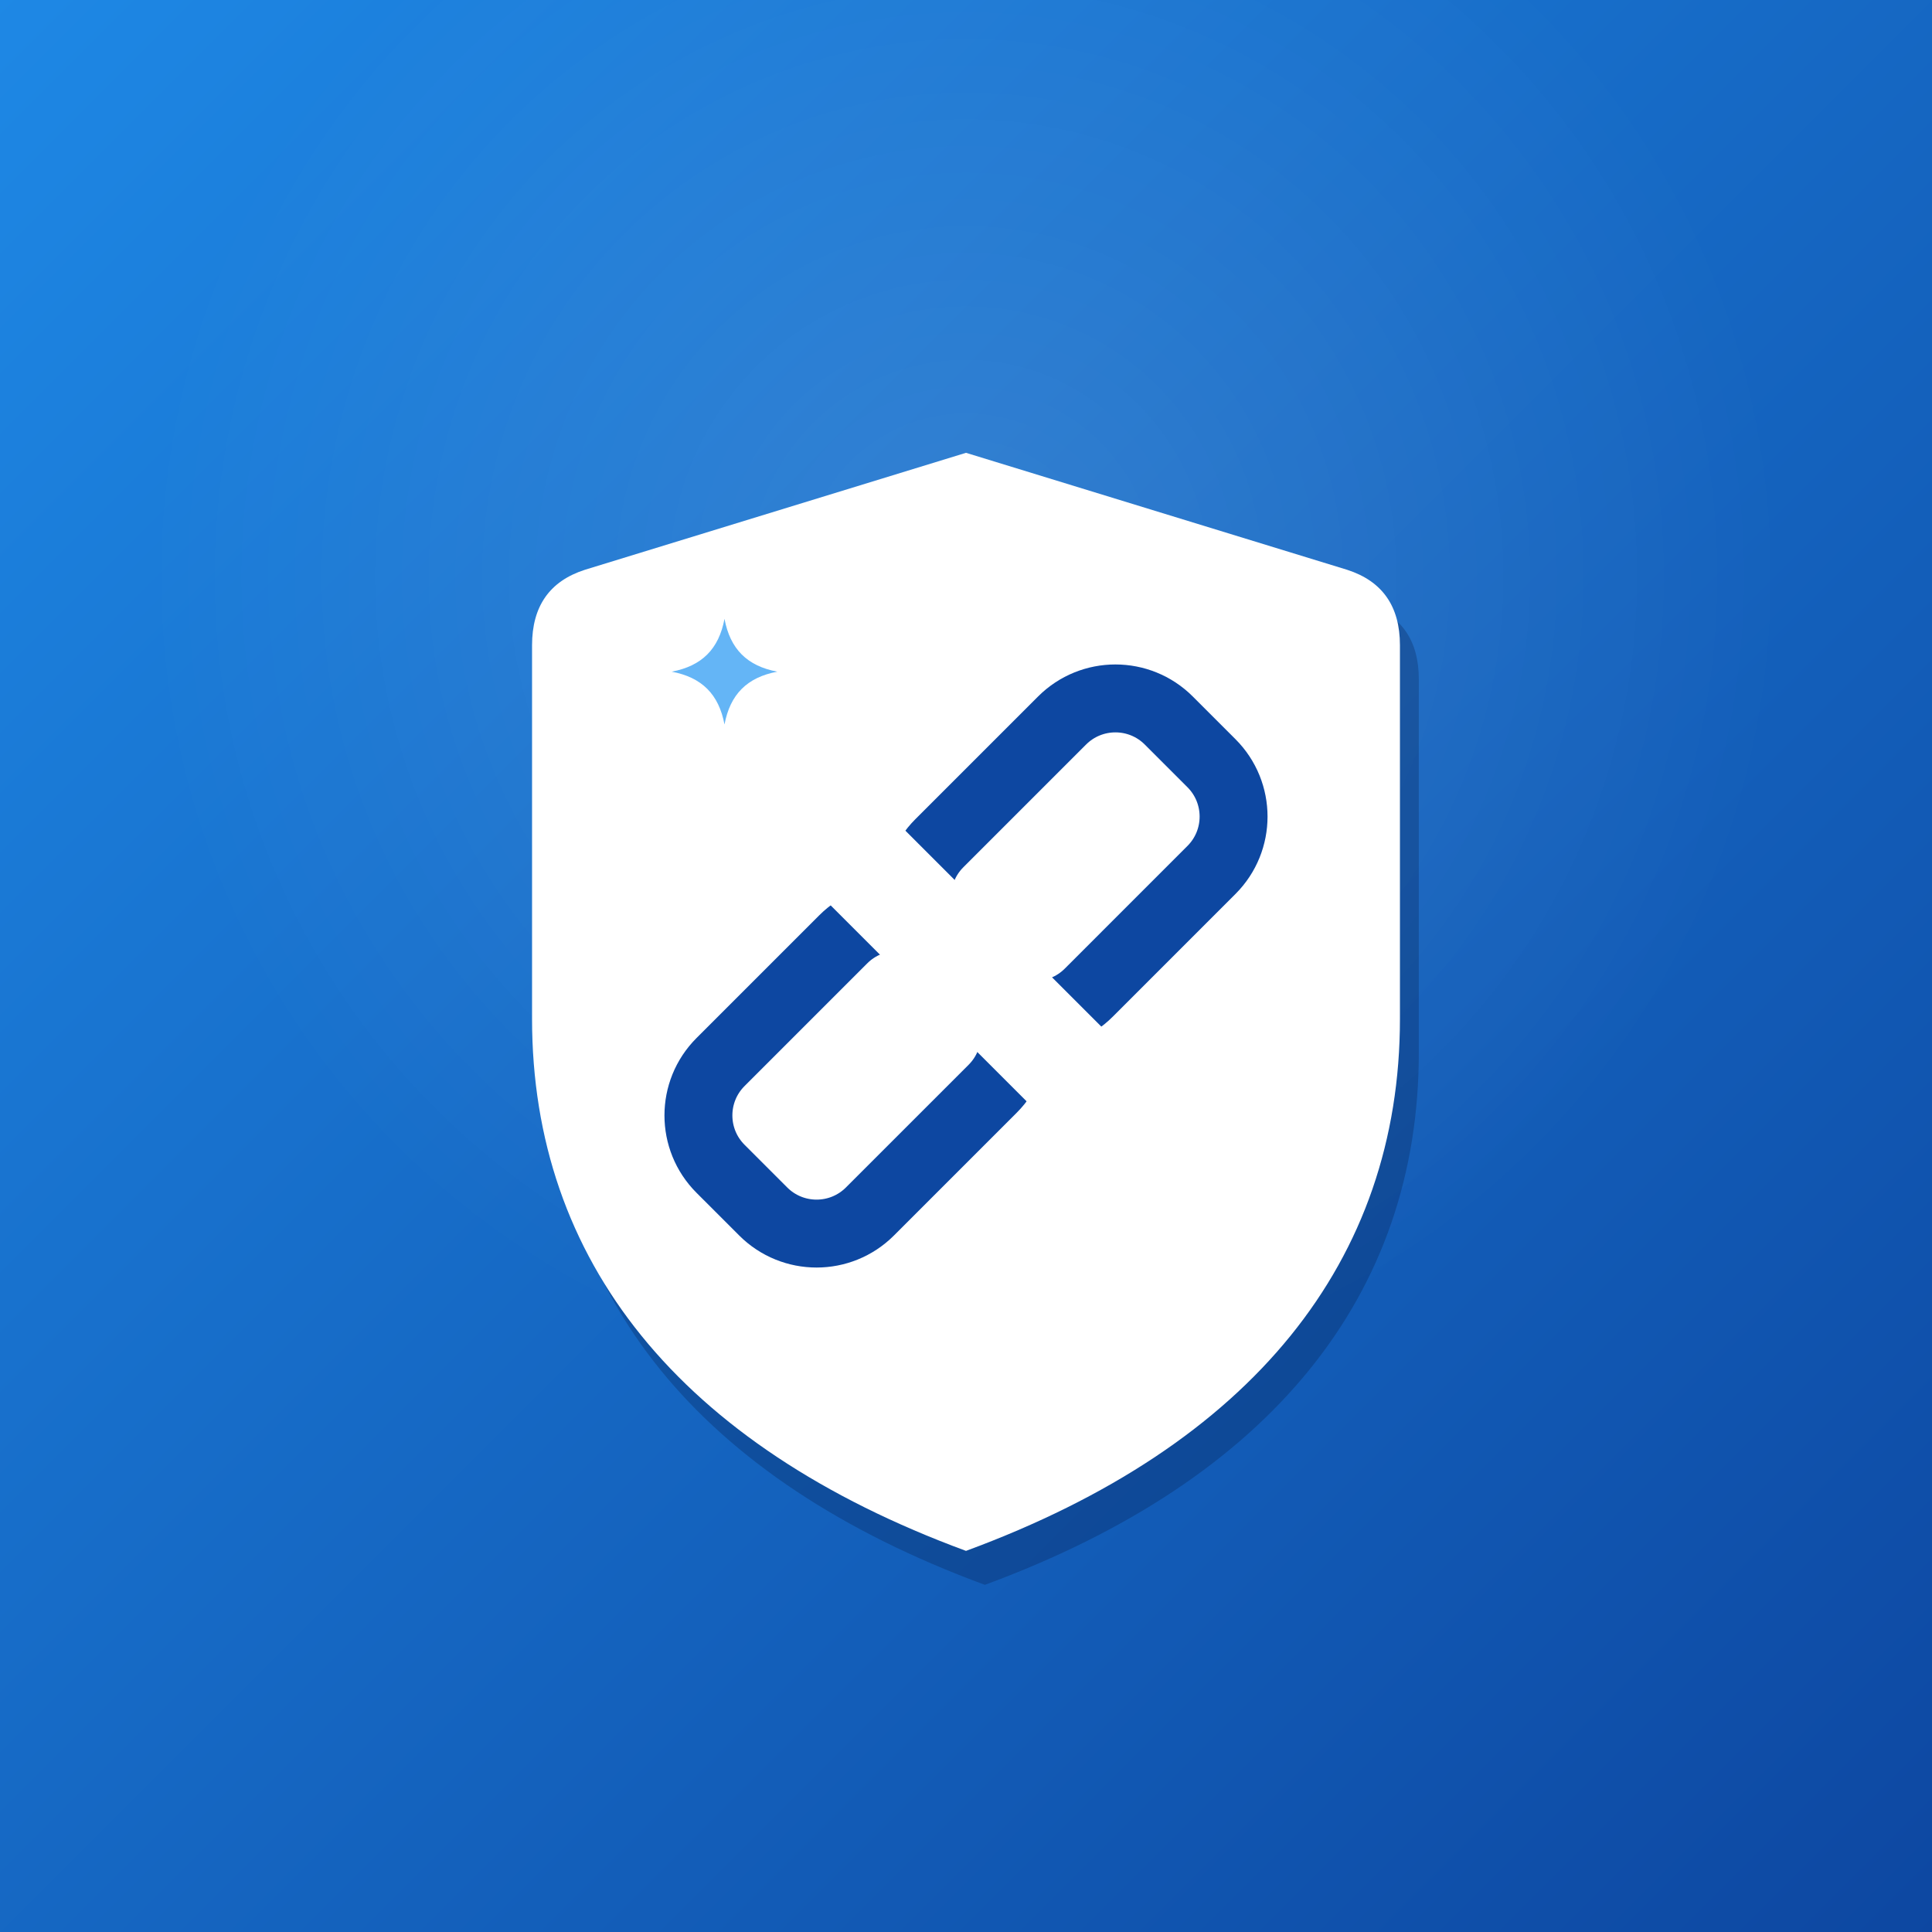
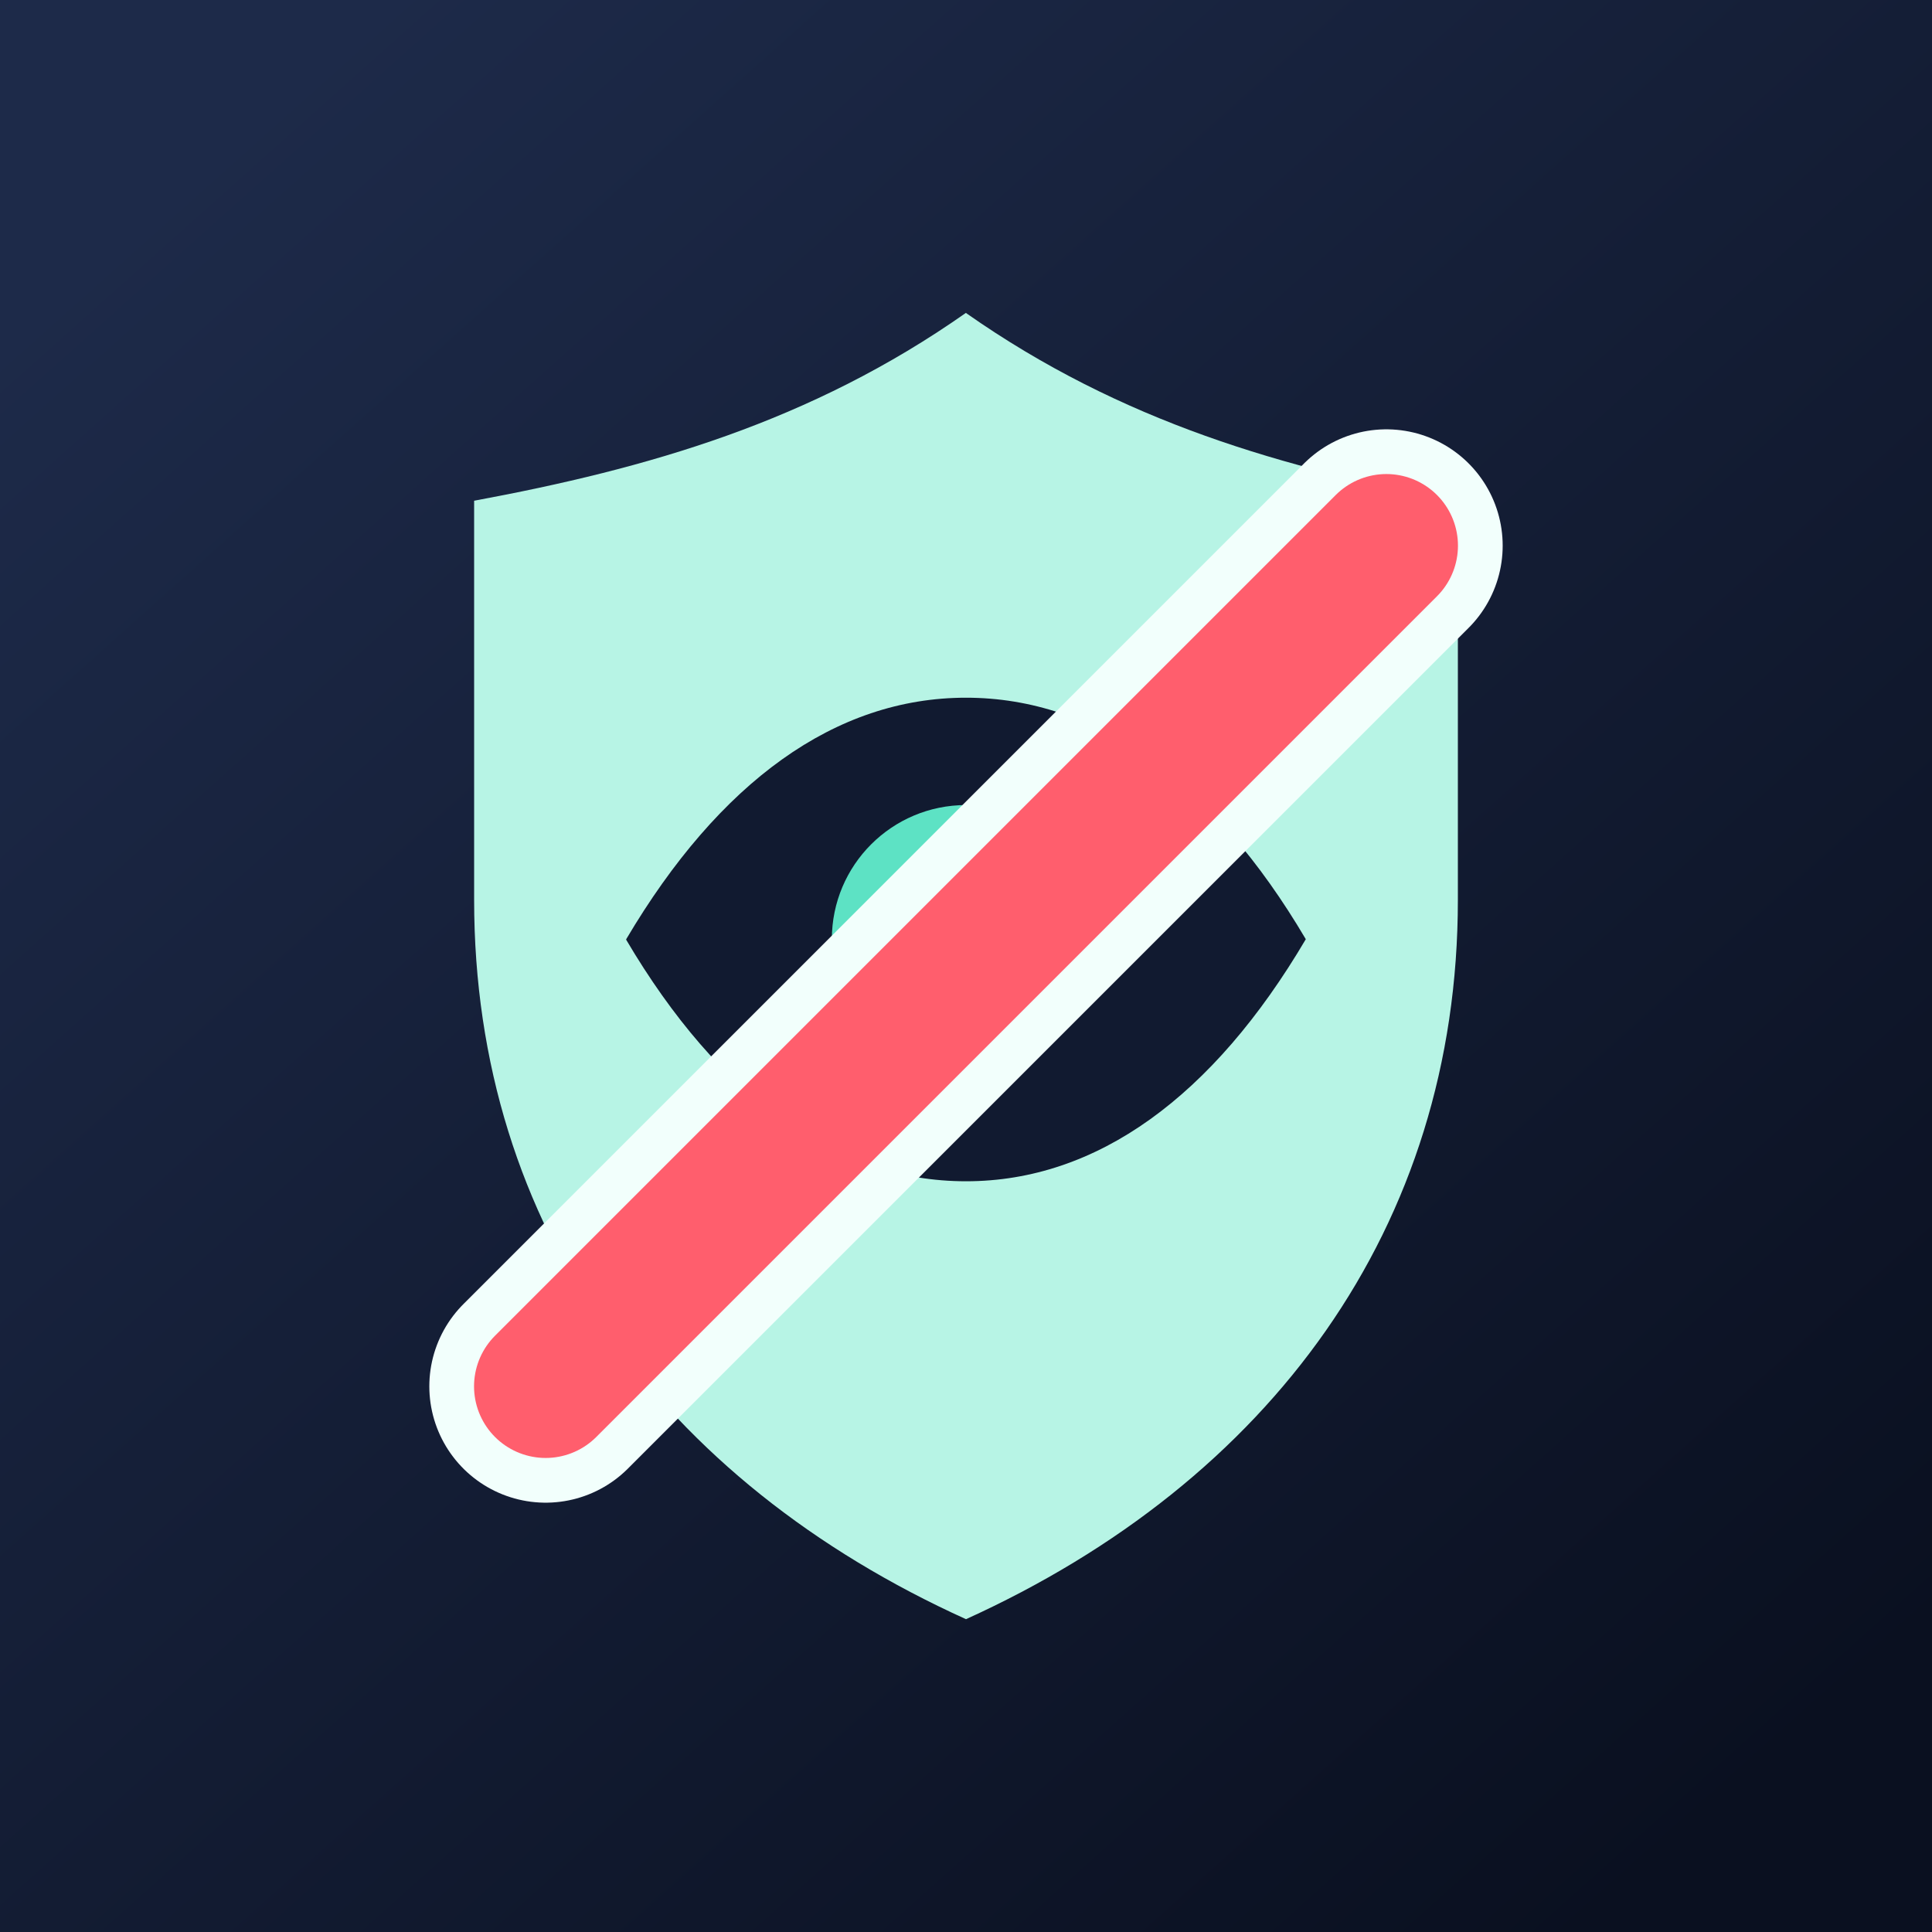
<svg xmlns="http://www.w3.org/2000/svg" viewBox="0 0 1024 1024" width="1024" height="1024">
  <defs>
-     <linearGradient id="bg" x1="0" y1="0" x2="1" y2="1">
-       <stop offset="0" stop-color="#1E88E5" />
-       <stop offset="1" stop-color="#0D47A1" />
+     <linearGradient id="bg" x1="113.8" y1="75.9" x2="910.2" y2="966.8" gradientUnits="userSpaceOnUse">
+       <stop offset="0" stop-color="#1D2A49" />
+       <stop offset="1" stop-color="#0A1020" />
    </linearGradient>
-     <radialGradient id="glow" cx="0.5" cy="0.3" r="0.7">
-       <stop offset="0" stop-color="#FFFFFF" stop-opacity="0.12" />
-       <stop offset="0.6" stop-color="#FFFFFF" stop-opacity="0" />
-     </radialGradient>
  </defs>
  <rect width="1024" height="1024" fill="url(#bg)" />
-   <rect width="1024" height="1024" fill="url(#glow)" />
-   <path d="M512 240 L714 302 Q742 311 742 342 V540 C742 668 664 766 512 822 C360 766 282 668 282 540 V342 Q282 311 310 302 Z" transform="translate(10 18)" fill="#031A47" opacity="0.28" />
-   <path d="M512 240 L714 302 Q742 311 742 342 V540 C742 668 664 766 512 822 C360 766 282 668 282 540 V342 Q282 311 310 302 Z" fill="#FFFFFF" />
-   <g transform="translate(512 512) rotate(-45)">
-     <g fill="none" stroke="#0D47A1" stroke-width="36">
-       <rect x="-168" y="-56" width="172" height="112" rx="40" />
-       <rect x="-4" y="-56" width="172" height="112" rx="40" />
-     </g>
-     <rect x="-28" y="-120" width="56" height="240" fill="#FFFFFF" />
-   </g>
-   <path d="M384 328 C387 344 396 353 412 356 C396 359 387 368 384 384 C381 368 372 359 356 356 C372 353 381 344 384 328 Z" fill="#64B5F6" />
+   <path fill="#B7F4E5" d="M512,165.9c82.5,57.9 168.8,82.5 260.7,99.6v211.5c0,173.5 -99.6,308.1 -260.7,381.2c-161.2,-73 -260.7,-207.7 -260.7,-381.2V265.4c92,-17.1 178.3,-41.7 260.7,-99.6Z" />
+   <path fill="#111A30" d="M331.9,497.8C381.3,414.3 442.8,369.8 512,369.8s130.9,44.6 180.1,128C642.9,581.3 581.3,626.1 512,626.1s-130.9,-44.6 -180.1,-128Z" />
+   <circle cx="512" cy="497.8" r="71.1" fill="#5DE2C4" />
+   <circle cx="512" cy="497.8" r="28.4" fill="#111A30" />
+   <path d="M289.2,734.8L734.8,289.2" fill="none" stroke="#F2FFFC" stroke-width="123.3" stroke-linecap="round" />
+   <path d="M289.2,734.8L734.8,289.2" fill="none" stroke="#FF5E6D" stroke-width="75.9" stroke-linecap="round" />
</svg>
